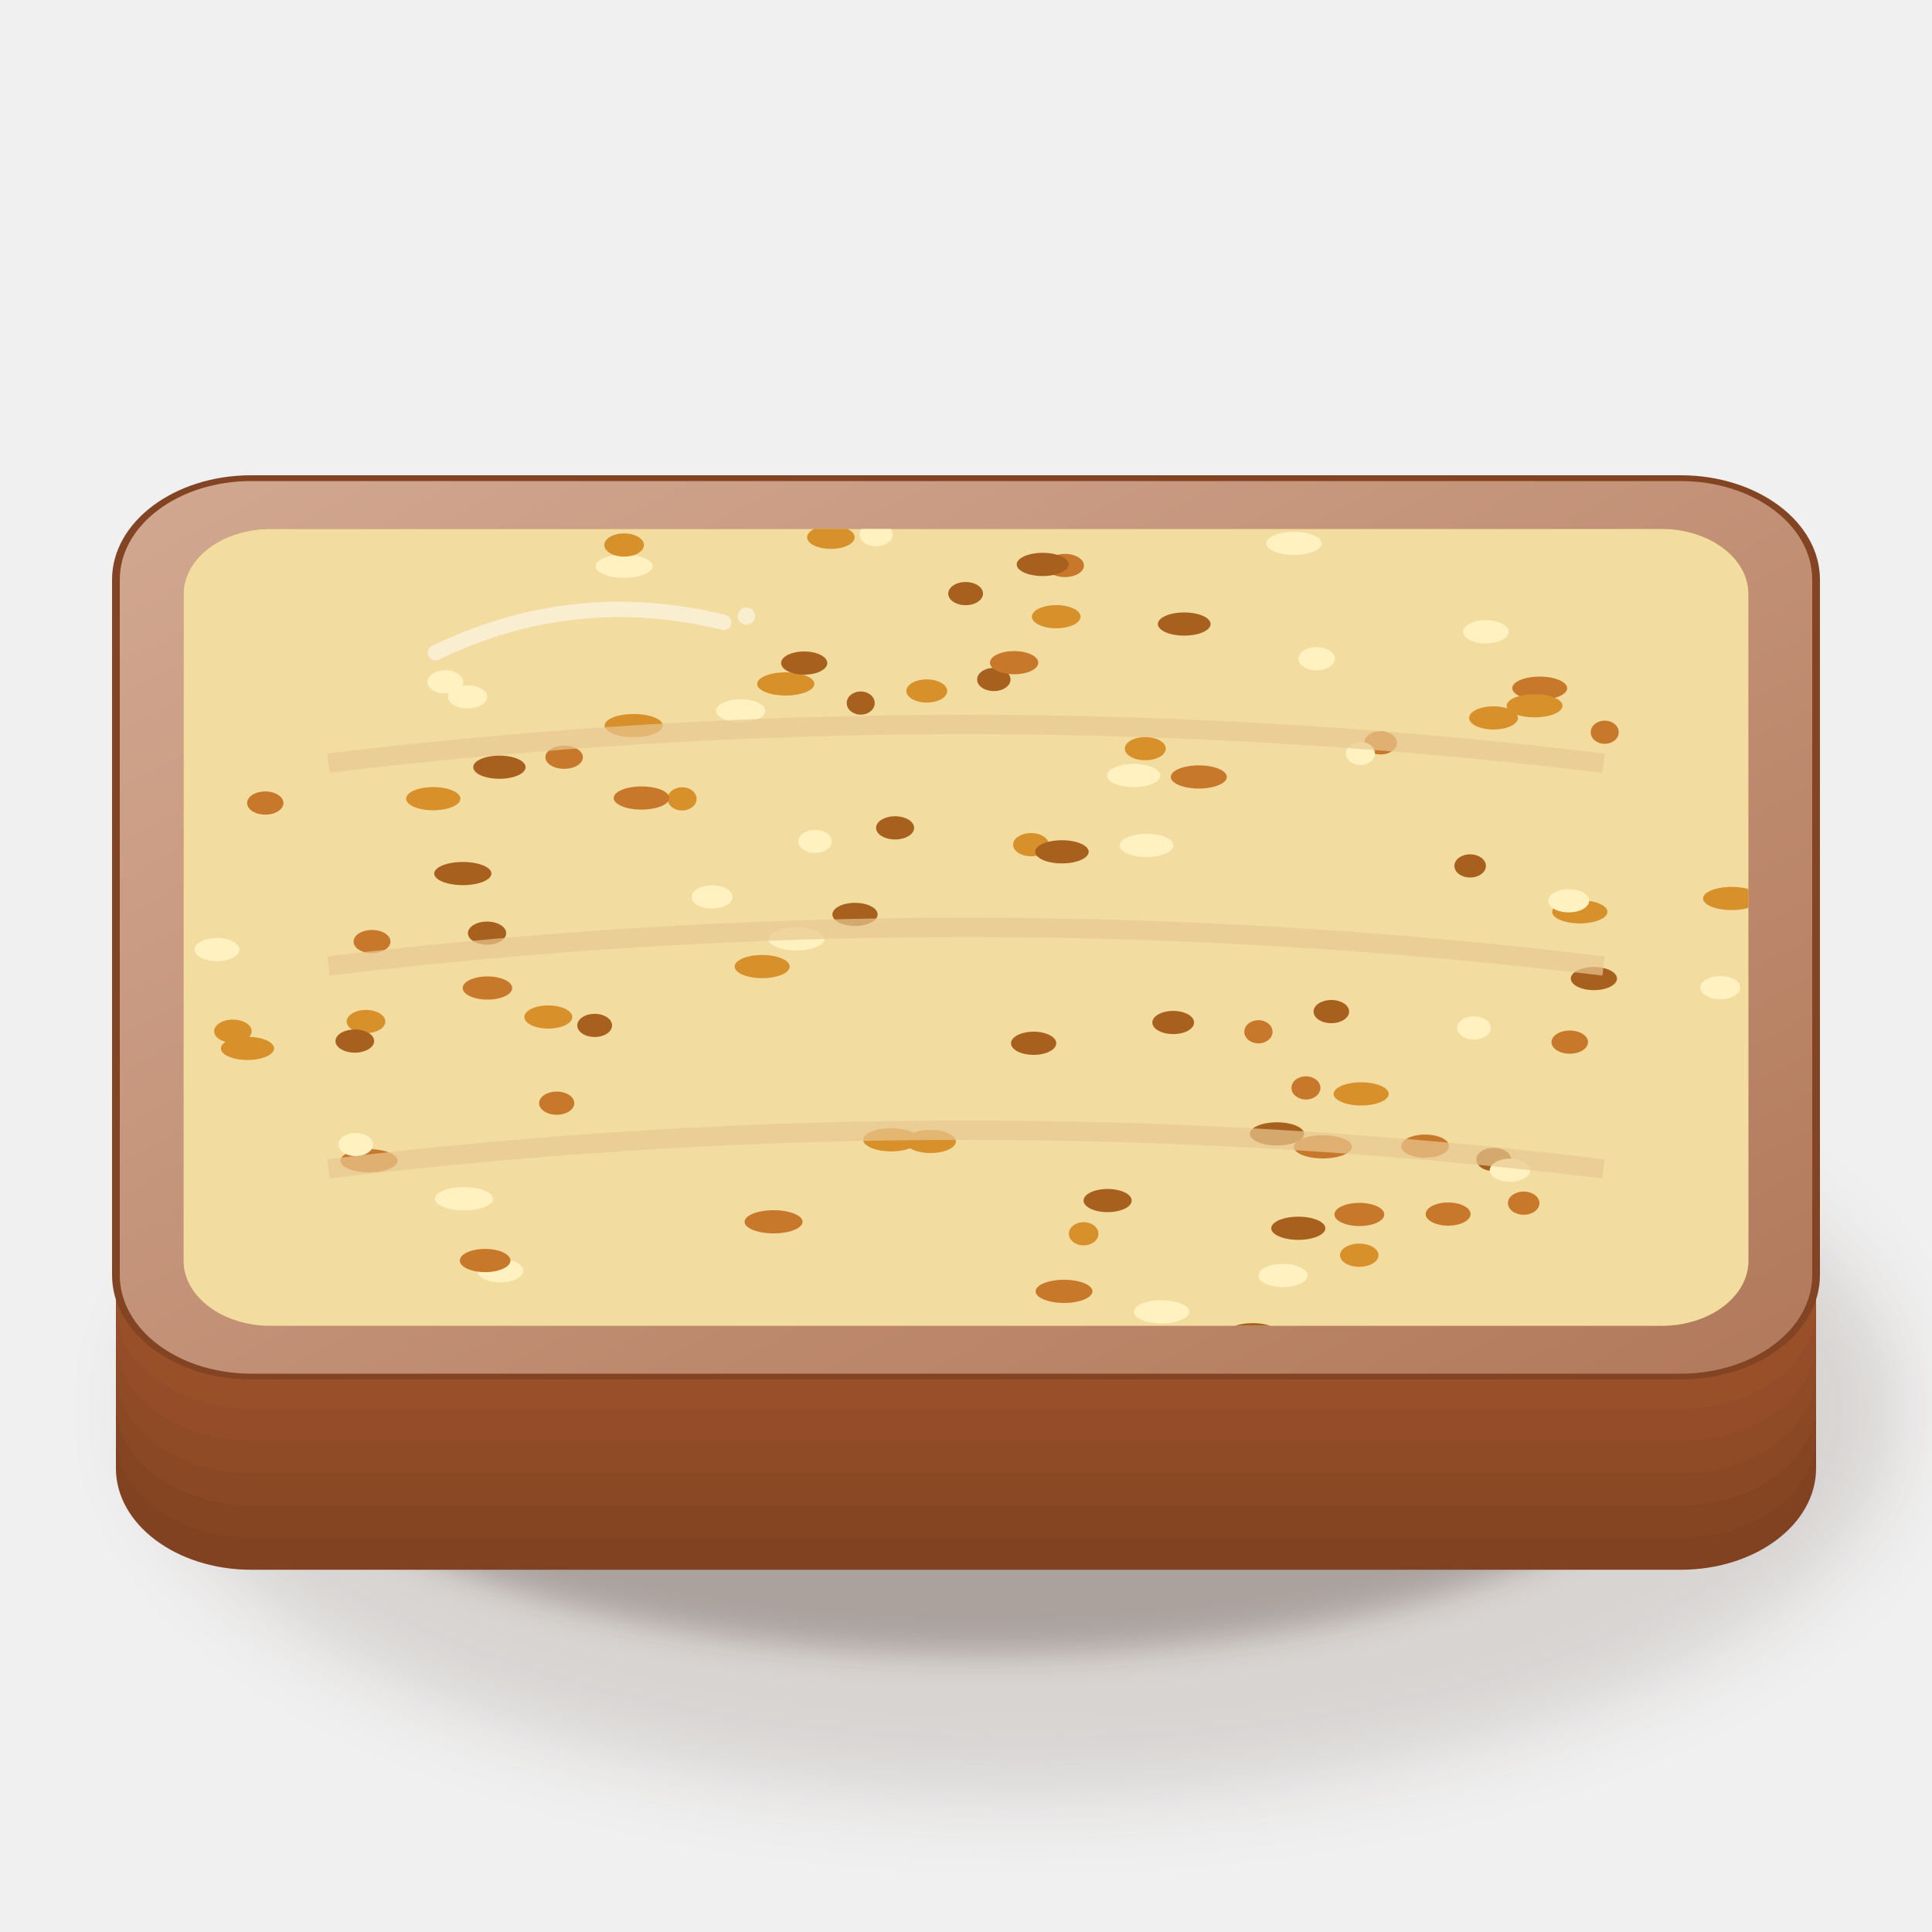
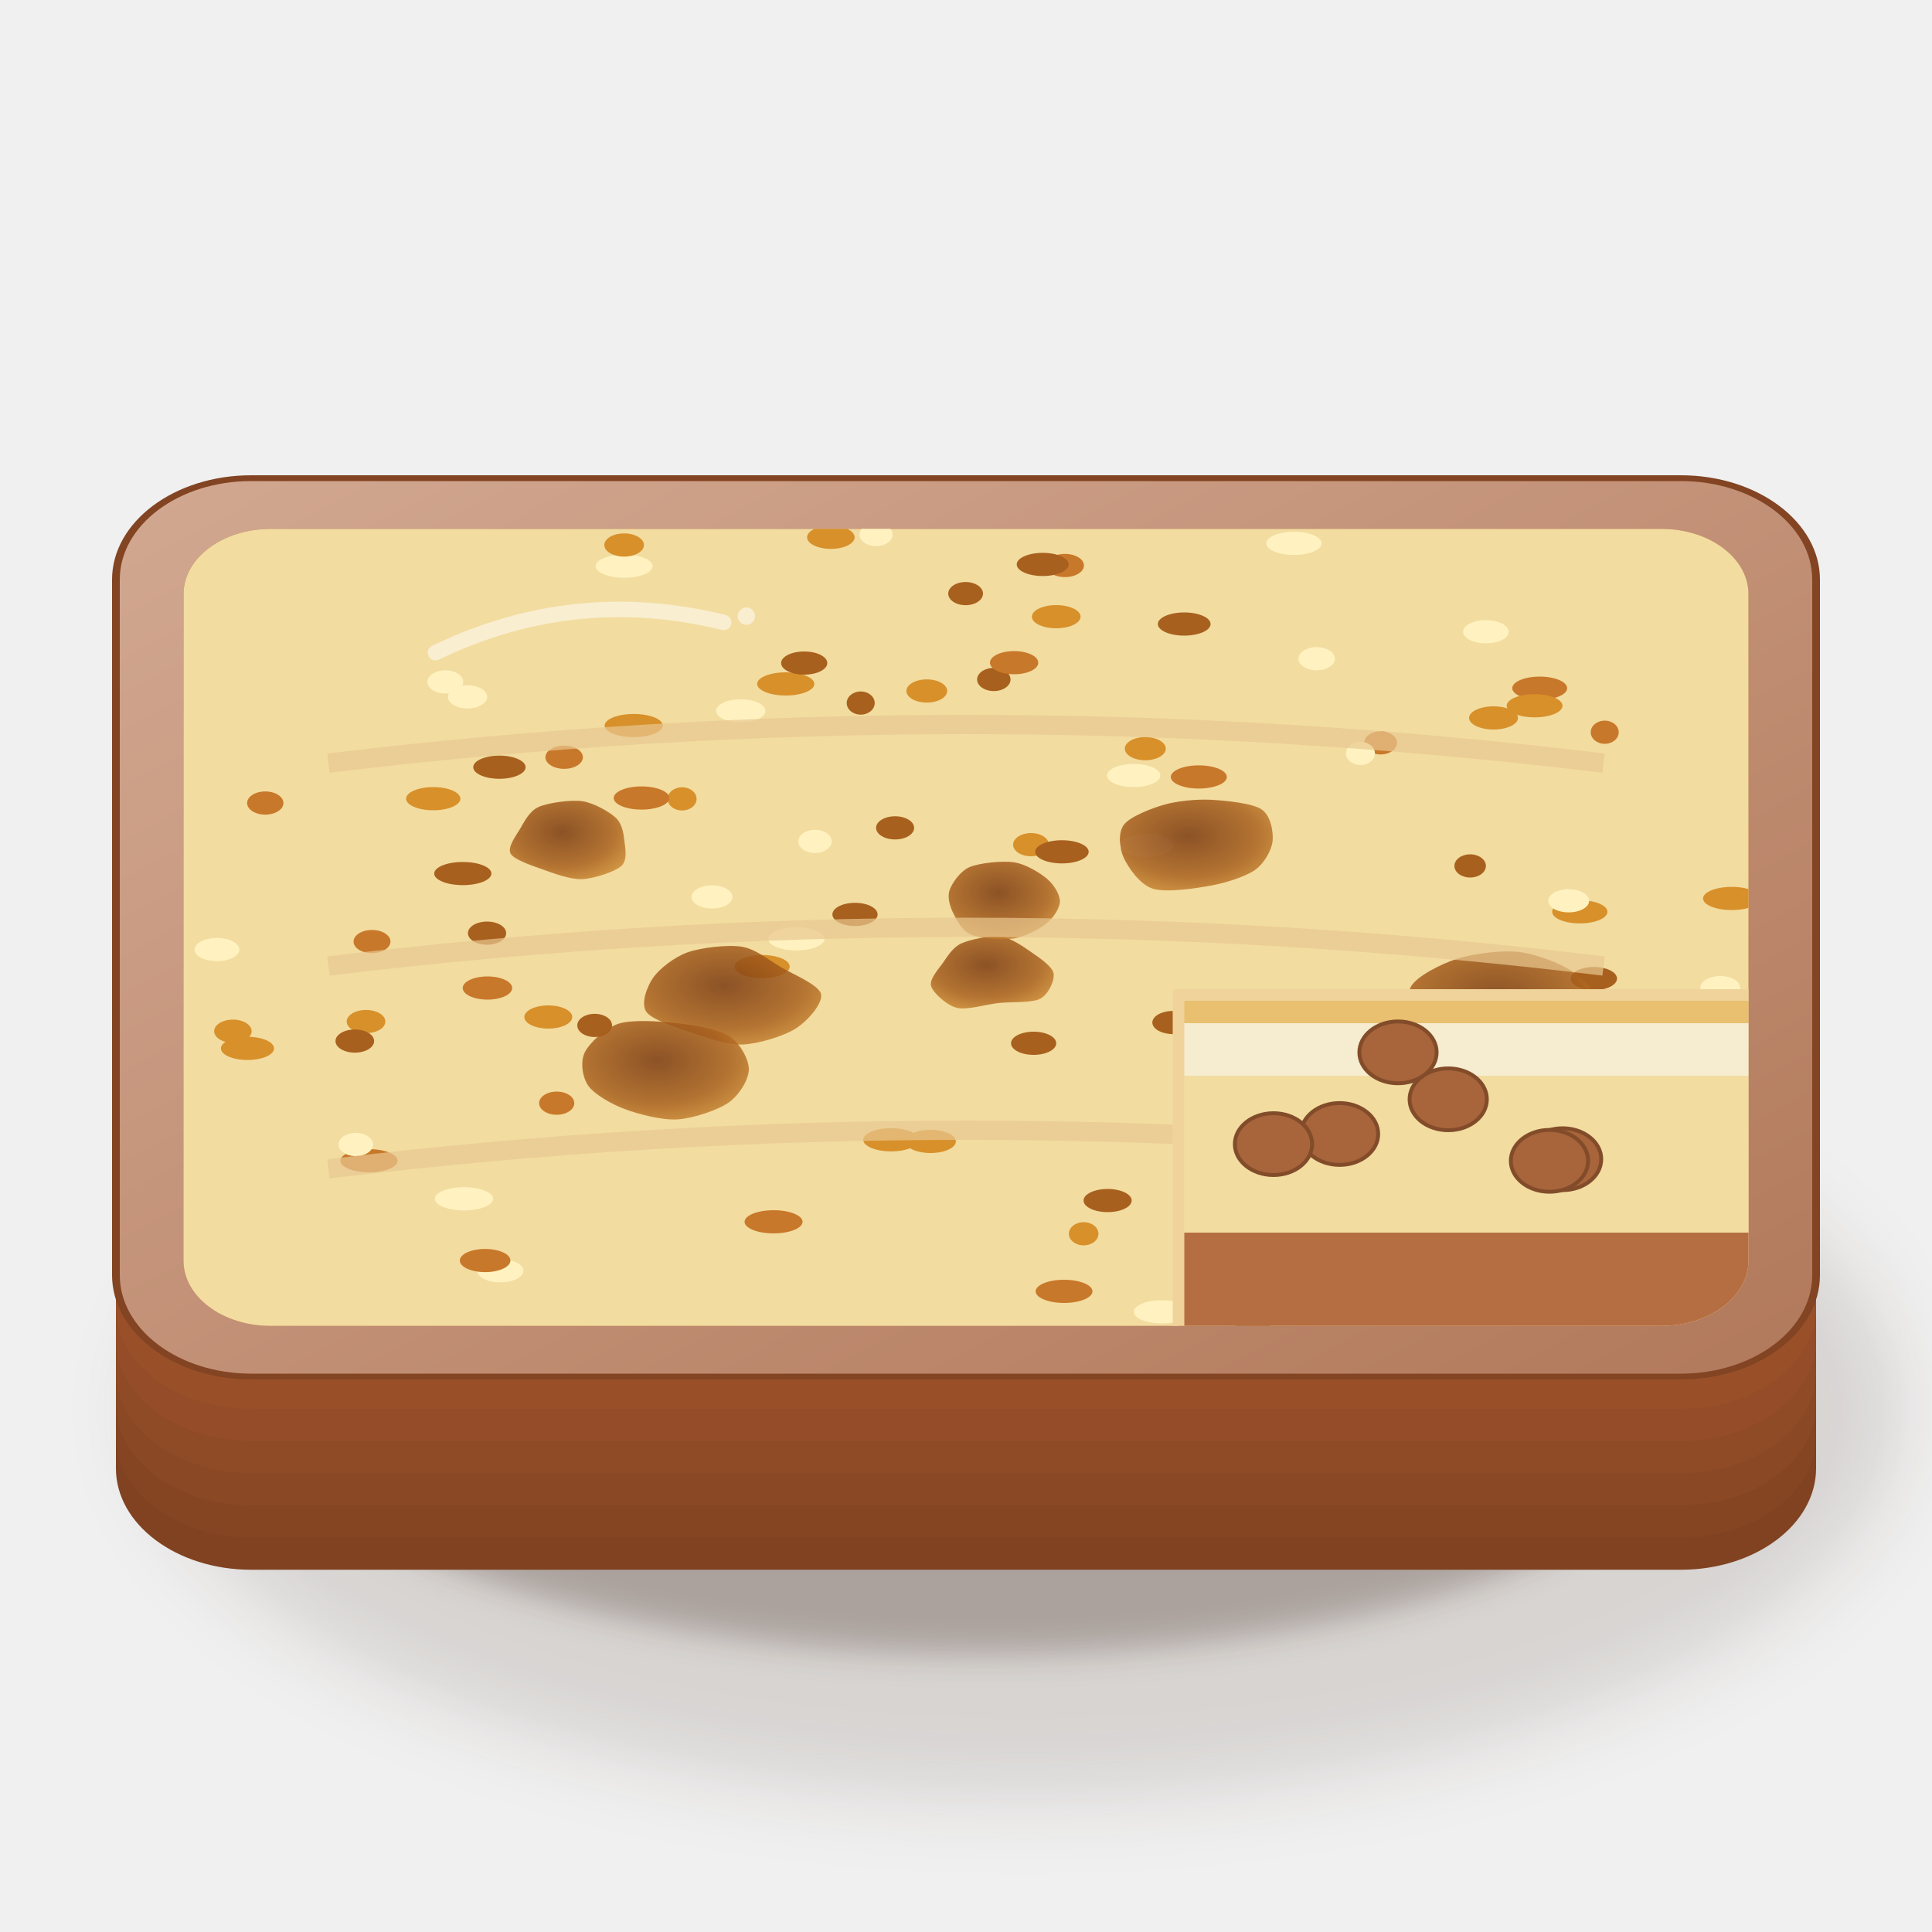
<svg xmlns="http://www.w3.org/2000/svg" viewBox="0 0 200 200" width="400" height="400">
  <defs>
    <filter id="es_canelones-1" x="-50%" y="-50%" width="200%" height="200%">
      <feGaussianBlur stdDeviation="4" />
    </filter>
    <filter id="es_canelones-2" x="-50%" y="-50%" width="200%" height="200%">
      <feGaussianBlur stdDeviation="1.6" />
    </filter>
    <linearGradient id="es_canelones-3" x1="0" y1="0" x2="1" y2="1">
      <stop offset="0" stop-color="#d2a891" />
      <stop offset="1" stop-color="#b2795b" />
    </linearGradient>
    <linearGradient id="es_canelones-4" x1="0" y1="0" x2="0.3" y2="1">
      <stop offset="0" stop-color="#a16139" />
      <stop offset="0.5" stop-color="#bf7446" />
      <stop offset="1" stop-color="#ce875c" />
    </linearGradient>
    <clipPath id="es_canelones-5">
      <path d="M28,54.75 H172 A9,6.75 0 0 1 181,61.5 V130.5 A9,6.75 0 0 1 172,137.25 H28 A9,6.75 0 0 1 19,130.5 V61.5 A9,6.75 0 0 1 28,54.75Z" />
    </clipPath>
+     <radialGradient id="es_canelones-6" cx="0.45" cy="0.4" r="0.8">
+       <stop offset="0" stop-color="#7a3a10" />
+       <stop offset="0.55" stop-color="#a8601e" />
+       <stop offset="1" stop-color="#e0a040" />
+     </radialGradient>
+     <linearGradient id="es_canelones-7" x1="0" y1="0" x2="0" y2="1">
+       <stop offset="0" stop-color="#e8c070" />
+       <stop offset="0.119" stop-color="#e8c070" />
+       <stop offset="0.12" stop-color="#f6ecd0" />
+       <stop offset="0.339" stop-color="#f6ecd0" />
+       <stop offset="0.34" stop-color="#f2dca0" />
+       <stop offset="0.999" stop-color="#f2dca0" />
+     </linearGradient>
  </defs>
  <ellipse cx="106" cy="145.9" rx="90.68" ry="40.08" fill="#3a2212" opacity="0.14" filter="url(#es_canelones-1)" />
  <ellipse cx="102" cy="143.9" rx="74.48" ry="27.32" fill="#3a2212" opacity="0.28" filter="url(#es_canelones-2)" />
  <g transform="translate(100 116) scale(1 0.75)" fill="#804221">
    <rect x="-88" y="-62" width="176" height="124" rx="14" />
  </g>
  <g transform="translate(100 112.67) scale(1 0.75)" fill="#854523">
    <rect x="-88" y="-62" width="176" height="124" rx="14" />
  </g>
  <g transform="translate(100 109.33) scale(1 0.75)" fill="#8a4824">
    <rect x="-88" y="-62" width="176" height="124" rx="14" />
  </g>
  <g transform="translate(100 106) scale(1 0.75)" fill="#8f4b26">
    <rect x="-88" y="-62" width="176" height="124" rx="14" />
  </g>
  <g transform="translate(100 102.67) scale(1 0.75)" fill="#944d28">
    <rect x="-88" y="-62" width="176" height="124" rx="14" />
  </g>
  <g transform="translate(100 99.33) scale(1 0.75)" fill="#995029">
    <rect x="-88" y="-62" width="176" height="124" rx="14" />
  </g>
  <g transform="translate(100 96) scale(1 0.75)" fill="url(#es_canelones-3)" stroke="#824422" stroke-width=".8" vector-effect="non-scaling-stroke">
    <rect x="-88" y="-62" width="176" height="124" rx="14" />
  </g>
  <path d="M28,54.75 H172 A9,6.75 0 0 1 181,61.5 V130.5 A9,6.75 0 0 1 172,137.25 H28 A9,6.75 0 0 1 19,130.5 V61.5 A9,6.75 0 0 1 28,54.75Z" fill="url(#es_canelones-4)" />
  <g clip-path="url(#es_canelones-5)">
    <rect width="200" height="200" fill="#f2dca0" />
    <ellipse cx="125.07" cy="138.85" rx="2.02" ry="1.2" fill="#d8902a" />
    <ellipse cx="140.72" cy="125.72" rx="2.58" ry="1.2" fill="#c8782a" />
    <ellipse cx="51.79" cy="131.55" rx="2.39" ry="1.2" fill="#fff2c0" />
    <ellipse cx="88.51" cy="94.66" rx="2.34" ry="1.2" fill="#a8601e" />
    <ellipse cx="106.73" cy="87.44" rx="1.85" ry="1.2" fill="#d8902a" />
    <ellipse cx="50.46" cy="102.28" rx="2.56" ry="1.2" fill="#c8782a" />
    <ellipse cx="46.1" cy="70.59" rx="1.86" ry="1.2" fill="#fff2c0" />
    <ellipse cx="154.63" cy="120.03" rx="1.81" ry="1.2" fill="#a8601e" />
    <ellipse cx="81.34" cy="70.8" rx="2.96" ry="1.2" fill="#d8902a" />
    <ellipse cx="159.39" cy="71.24" rx="2.84" ry="1.2" fill="#c8782a" />
    <ellipse cx="22.46" cy="98.3" rx="2.32" ry="1.2" fill="#fff2c0" />
    <ellipse cx="132.19" cy="117.38" rx="2.81" ry="1.2" fill="#a8601e" />
    <ellipse cx="24.11" cy="106.75" rx="1.94" ry="1.2" fill="#d8902a" />
    <ellipse cx="110.15" cy="133.68" rx="2.94" ry="1.2" fill="#c8782a" />
    <ellipse cx="156.31" cy="121.14" rx="2.09" ry="1.2" fill="#fff2c0" />
    <ellipse cx="107" cy="108" rx="2.34" ry="1.2" fill="#a8601e" />
    <ellipse cx="86.01" cy="55.62" rx="2.46" ry="1.2" fill="#d8902a" />
    <ellipse cx="142.92" cy="76.9" rx="1.7" ry="1.2" fill="#c8782a" />
    <ellipse cx="101.14" cy="51.72" rx="1.72" ry="1.2" fill="#fff2c0" />
    <ellipse cx="92.66" cy="85.7" rx="1.97" ry="1.2" fill="#a8601e" />
    <ellipse cx="118.56" cy="77.5" rx="2.12" ry="1.2" fill="#d8902a" />
    <ellipse cx="162.5" cy="107.88" rx="1.89" ry="1.2" fill="#c8782a" />
    <ellipse cx="76.68" cy="73.59" rx="2.55" ry="1.2" fill="#fff2c0" />
    <ellipse cx="102.88" cy="70.34" rx="1.73" ry="1.2" fill="#a8601e" />
    <ellipse cx="96.33" cy="118.16" rx="2.62" ry="1.2" fill="#d8902a" />
    <ellipse cx="124.1" cy="80.43" rx="2.9" ry="1.2" fill="#c8782a" />
    <ellipse cx="64.61" cy="58.61" rx="2.95" ry="1.2" fill="#fff2c0" />
    <ellipse cx="122.59" cy="64.6" rx="2.73" ry="1.2" fill="#a8601e" />
    <ellipse cx="140.91" cy="113.24" rx="2.85" ry="1.2" fill="#d8902a" />
    <ellipse cx="50.22" cy="130.49" rx="2.62" ry="1.2" fill="#c8782a" />
    <ellipse cx="136.3" cy="68.19" rx="1.89" ry="1.2" fill="#fff2c0" />
    <ellipse cx="123.95" cy="139.33" rx="2.98" ry="1.2" fill="#a8601e" />
    <ellipse cx="64.61" cy="56.42" rx="2.05" ry="1.2" fill="#d8902a" />
    <ellipse cx="136.94" cy="118.72" rx="3" ry="1.2" fill="#c8782a" />
    <ellipse cx="132.82" cy="132.04" rx="2.54" ry="1.2" fill="#fff2c0" />
    <ellipse cx="50.42" cy="96.6" rx="1.98" ry="1.2" fill="#a8601e" />
    <ellipse cx="163.54" cy="94.39" rx="2.86" ry="1.2" fill="#d8902a" />
    <ellipse cx="38.51" cy="97.47" rx="1.91" ry="1.2" fill="#c8782a" />
    <ellipse cx="90.69" cy="55.34" rx="1.71" ry="1.2" fill="#fff2c0" />
    <ellipse cx="152.19" cy="89.64" rx="1.63" ry="1.2" fill="#a8601e" />
    <ellipse cx="109.34" cy="63.84" rx="2.52" ry="1.2" fill="#d8902a" />
    <ellipse cx="58.4" cy="78.39" rx="1.94" ry="1.2" fill="#c8782a" />
    <ellipse cx="162.39" cy="93.25" rx="2.12" ry="1.2" fill="#fff2c0" />
    <ellipse cx="99.96" cy="61.45" rx="1.8" ry="1.2" fill="#a8601e" />
    <ellipse cx="154.61" cy="74.32" rx="2.53" ry="1.2" fill="#d8902a" />
    <ellipse cx="110.24" cy="58.54" rx="1.97" ry="1.2" fill="#c8782a" />
    <ellipse cx="133.95" cy="56.25" rx="2.87" ry="1.2" fill="#fff2c0" />
    <ellipse cx="114.66" cy="124.28" rx="2.49" ry="1.2" fill="#a8601e" />
    <ellipse cx="92.25" cy="117.99" rx="2.89" ry="1.2" fill="#d8902a" />
    <ellipse cx="80.08" cy="126.48" rx="3" ry="1.2" fill="#c8782a" />
    <ellipse cx="82.44" cy="97.19" rx="2.91" ry="1.2" fill="#fff2c0" />
    <ellipse cx="83.25" cy="68.64" rx="2.39" ry="1.2" fill="#a8601e" />
    <ellipse cx="179.27" cy="93.01" rx="2.97" ry="1.2" fill="#d8902a" />
    <ellipse cx="135.19" cy="112.62" rx="1.5" ry="1.2" fill="#c8782a" />
    <ellipse cx="48.4" cy="72.14" rx="2.03" ry="1.2" fill="#fff2c0" />
    <ellipse cx="165" cy="101.3" rx="2.39" ry="1.2" fill="#a8601e" />
    <ellipse cx="65.6" cy="75.11" rx="3.01" ry="1.2" fill="#d8902a" />
    <ellipse cx="94.62" cy="52.92" rx="1.97" ry="1.2" fill="#c8782a" />
    <ellipse cx="153.82" cy="65.4" rx="2.36" ry="1.2" fill="#fff2c0" />
    <ellipse cx="51.7" cy="79.42" rx="2.71" ry="1.2" fill="#a8601e" />
    <ellipse cx="44.85" cy="82.68" rx="2.81" ry="1.2" fill="#d8902a" />
    <ellipse cx="38.2" cy="120.16" rx="2.96" ry="1.2" fill="#c8782a" />
    <ellipse cx="140.83" cy="77.99" rx="1.5" ry="1.2" fill="#fff2c0" />
    <ellipse cx="129.67" cy="138.17" rx="2.85" ry="1.2" fill="#a8601e" />
    <ellipse cx="70.61" cy="82.7" rx="1.5" ry="1.2" fill="#d8902a" />
    <ellipse cx="130.27" cy="106.81" rx="1.46" ry="1.2" fill="#c8782a" />
    <ellipse cx="120.24" cy="135.8" rx="2.87" ry="1.2" fill="#fff2c0" />
    <ellipse cx="109.93" cy="88.18" rx="2.77" ry="1.2" fill="#a8601e" />
    <ellipse cx="78.9" cy="100.06" rx="2.85" ry="1.2" fill="#d8902a" />
    <ellipse cx="166.12" cy="75.8" rx="1.45" ry="1.2" fill="#c8782a" />
    <ellipse cx="152.58" cy="106.41" rx="1.74" ry="1.2" fill="#fff2c0" />
    <ellipse cx="47.91" cy="90.43" rx="2.96" ry="1.2" fill="#a8601e" />
    <ellipse cx="158.86" cy="73.06" rx="2.89" ry="1.2" fill="#d8902a" />
    <ellipse cx="27.46" cy="83.13" rx="1.88" ry="1.2" fill="#c8782a" />
    <ellipse cx="73.71" cy="92.85" rx="2.12" ry="1.2" fill="#fff2c0" />
    <ellipse cx="107.94" cy="58.43" rx="2.69" ry="1.2" fill="#a8601e" />
    <ellipse cx="25.62" cy="108.53" rx="2.75" ry="1.2" fill="#d8902a" />
    <ellipse cx="147.53" cy="118.65" rx="2.48" ry="1.2" fill="#c8782a" />
    <ellipse cx="36.83" cy="118.48" rx="1.79" ry="1.2" fill="#fff2c0" />
    <ellipse cx="89.1" cy="72.78" rx="1.45" ry="1.2" fill="#a8601e" />
    <ellipse cx="37.89" cy="105.75" rx="2" ry="1.2" fill="#d8902a" />
    <ellipse cx="57.63" cy="114.2" rx="1.82" ry="1.2" fill="#c8782a" />
    <ellipse cx="178.08" cy="102.24" rx="2.06" ry="1.2" fill="#fff2c0" />
    <ellipse cx="121.45" cy="105.85" rx="2.16" ry="1.2" fill="#a8601e" />
    <ellipse cx="95.94" cy="71.53" rx="2.11" ry="1.2" fill="#d8902a" />
    <ellipse cx="157.73" cy="124.55" rx="1.63" ry="1.2" fill="#c8782a" />
    <ellipse cx="48.03" cy="124.1" rx="3.02" ry="1.2" fill="#fff2c0" />
    <ellipse cx="36.73" cy="107.77" rx="2" ry="1.2" fill="#a8601e" />
    <ellipse cx="140.71" cy="129.94" rx="1.99" ry="1.2" fill="#d8902a" />
    <ellipse cx="149.91" cy="125.68" rx="2.32" ry="1.2" fill="#c8782a" />
    <ellipse cx="118.69" cy="87.52" rx="2.79" ry="1.2" fill="#fff2c0" />
    <ellipse cx="134.4" cy="127.15" rx="2.8" ry="1.2" fill="#a8601e" />
    <ellipse cx="112.18" cy="127.72" rx="1.53" ry="1.2" fill="#d8902a" />
    <ellipse cx="66.41" cy="82.61" rx="2.88" ry="1.2" fill="#c8782a" />
    <ellipse cx="117.36" cy="80.28" rx="2.76" ry="1.2" fill="#fff2c0" />
    <ellipse cx="61.56" cy="106.15" rx="1.8" ry="1.2" fill="#a8601e" />
    <ellipse cx="56.76" cy="105.28" rx="2.48" ry="1.2" fill="#d8902a" />
    <ellipse cx="104.98" cy="68.6" rx="2.5" ry="1.2" fill="#c8782a" />
    <ellipse cx="84.37" cy="87.1" rx="1.73" ry="1.2" fill="#fff2c0" />
    <ellipse cx="137.82" cy="104.72" rx="1.84" ry="1.2" fill="#a8601e" />
+     <path d="M109.06,100.75C109.2,101.47 108.55,102.92 107.7,103.38C106.86,103.84 104.7,103.69 103.4,103.83C102.1,103.97 100.1,104.59 99.05,104.33C98,104.07 96.6,102.78 96.39,102.09C96.17,101.39 97.13,100.35 97.6,99.69C98.07,99.02 98.62,98.07 99.52,97.66C100.42,97.25 102.51,96.82 103.61,96.96C104.7,97.1 105.97,98.02 106.79,98.59C107.61,99.16 108.92,100.03 109.06,100.75Z" fill="url(#es_canelones-6)" opacity=".85" />
+     <path d="M84.99,102.89C85.22,103.84 83.63,105.67 82.41,106.45C81.2,107.24 78.51,108.06 76.88,108.13C75.24,108.19 73.01,107.37 71.51,106.86C70.02,106.36 67.48,105.58 66.9,104.73C66.31,103.88 66.98,102.13 67.62,101.2C68.27,100.28 69.82,99.06 71.19,98.58C72.56,98.1 75.33,97.77 76.77,98C78.22,98.23 79.61,99.39 80.84,100.12C82.07,100.85 84.75,101.94 84.99,102.89Z" fill="url(#es_canelones-6)" opacity=".85" />
+     <path d="M165.66,104.14C165.97,105.38 166.06,107.87 164.83,108.81C163.59,109.76 159.67,110.24 157.41,110.45C155.14,110.67 151.3,110.88 149.7,110.22C148.1,109.56 147.28,107.29 146.74,106.07C146.19,104.85 145.47,103.1 146.09,102.08C146.7,101.05 149.18,99.78 150.84,99.25C152.51,98.72 155.41,98.35 157.19,98.54C158.97,98.74 161.45,99.69 162.72,100.53C163.98,101.37 165.34,102.9 165.66,104.14Z" fill="url(#es_canelones-6)" opacity=".85" />
+     <path d="M109.72,93.32C109.71,94.01 109.05,95.03 108.33,95.6C107.61,96.18 106.1,96.98 104.93,97.15C103.76,97.33 101.45,97.16 100.51,96.75C99.56,96.34 98.97,95.14 98.64,94.45C98.31,93.76 98.05,92.83 98.31,92.12C98.57,91.42 99.37,90.19 100.37,89.76C101.38,89.33 103.79,89.08 104.99,89.27C106.2,89.45 107.71,90.39 108.42,91C109.13,91.61 109.73,92.63 109.72,93.32Z" fill="url(#es_canelones-6)" opacity=".85" />
+     <path d="M77.52,110.71C77.51,111.75 76.53,113.37 75.42,114.14C74.31,114.92 71.74,115.78 70.13,115.88C68.51,115.98 66.05,115.33 64.67,114.81C63.28,114.29 61.52,113.28 60.9,112.4C60.28,111.52 60.06,109.91 60.53,108.95C61,107.99 62.62,106.43 64.04,105.97C65.47,105.52 68.3,105.72 70.02,105.91C71.74,106.1 74.36,106.53 75.49,107.25C76.61,107.97 77.53,109.68 77.52,110.71Z" fill="url(#es_canelones-6)" opacity=".85" />
+     <path d="M148.97,110.21C149.1,111.42 147.38,113.36 145.99,114.45C144.6,115.53 141.71,117.32 139.7,117.45C137.7,117.59 134.55,116.09 132.62,115.36C130.68,114.63 127.43,113.64 126.8,112.56C126.16,111.49 127.52,109.34 128.38,108.2C129.23,107.06 130.81,105.75 132.51,104.95C134.21,104.16 137.83,102.68 139.72,102.9C141.61,103.12 143.72,105.32 145.11,106.41C146.5,107.51 148.84,109 148.97,110.21Z" fill="url(#es_canelones-6)" opacity=".85" />
+     <path d="M64.63,87C64.72,87.75 64.99,89.04 64.33,89.64C63.68,90.24 61.49,90.95 60.27,91.01C59.05,91.06 57.31,90.41 56.2,90.01C55.09,89.62 53.21,88.99 52.86,88.37C52.5,87.74 53.37,86.57 53.81,85.85C54.24,85.13 54.78,83.97 55.75,83.54C56.73,83.1 59.09,82.77 60.28,82.94C61.48,83.11 63.09,84.05 63.75,84.66C64.4,85.27 64.55,86.26 64.63,87Z" fill="url(#es_canelones-6)" opacity=".85" />
+     <path d="M131.74,87.06C131.64,87.99 130.91,89.33 129.97,90.02C129.02,90.71 127.03,91.36 125.44,91.66C123.84,91.96 120.71,92.43 119.34,92C117.97,91.56 116.76,89.75 116.31,88.76C115.87,87.76 115.72,86.19 116.35,85.37C116.97,84.55 119.13,83.7 120.48,83.31C121.83,82.92 123.82,82.72 125.34,82.79C126.86,82.87 129.63,83.14 130.59,83.78C131.55,84.42 131.83,86.12 131.74,87.06Z" fill="url(#es_canelones-6)" opacity=".85" />
    <path d="M34,79 Q100,71 166,79" stroke="#e8c890" stroke-width="2" fill="none" opacity=".7" />
    <path d="M34,100 Q100,92 166,100" stroke="#e8c890" stroke-width="2" fill="none" opacity=".7" />
    <path d="M34,121 Q100,113 166,121" stroke="#e8c890" stroke-width="2" fill="none" opacity=".7" />
+     <polygon points="122,127.6 190,127.6 190,177.1 122,177.1" fill="#b56e42" />
+     <polygon points="122,103 122,152.5 122,177.1 122,127.6" fill="url(#es_canelones-7)" />
+     <polygon points="122,103 122,152.5 122,177.1 122,127.6" fill="#3a2212" opacity=".25" />
+     <polygon points="122,103 190,103 190,127.6 122,127.6" fill="url(#es_canelones-7)" />
+     <ellipse cx="138.67" cy="117.39" rx="4" ry="3.2" fill="#a8643a" stroke="#824c2a" stroke-width=".4" />
+     <ellipse cx="131.83" cy="118.44" rx="4" ry="3.2" fill="#a8643a" stroke="#824c2a" stroke-width=".4" />
+     <ellipse cx="161.76" cy="120" rx="4" ry="3.2" fill="#a8643a" stroke="#824c2a" stroke-width=".4" />
+     <ellipse cx="160.4" cy="120.17" rx="4" ry="3.2" fill="#a8643a" stroke="#824c2a" stroke-width=".4" />
+     <ellipse cx="149.92" cy="113.8" rx="4" ry="3.2" fill="#a8643a" stroke="#824c2a" stroke-width=".4" />
+     <ellipse cx="144.72" cy="108.94" rx="4" ry="3.2" fill="#a8643a" stroke="#824c2a" stroke-width=".4" />
+     <polyline points="122,152.5 122,103 190,103" fill="none" stroke="#efd39b" stroke-width="1.2" />
  </g>
  <g transform="translate(60 66) rotate(-6)">
    <path d="M-15,0 Q0,-5.4 15,0" stroke="#fff" stroke-width="1.6" fill="none" stroke-linecap="round" opacity="0.5" />
    <circle cx="17.4" cy="-.4" r=".9" fill="#fff" opacity="0.5" />
  </g>
</svg>
